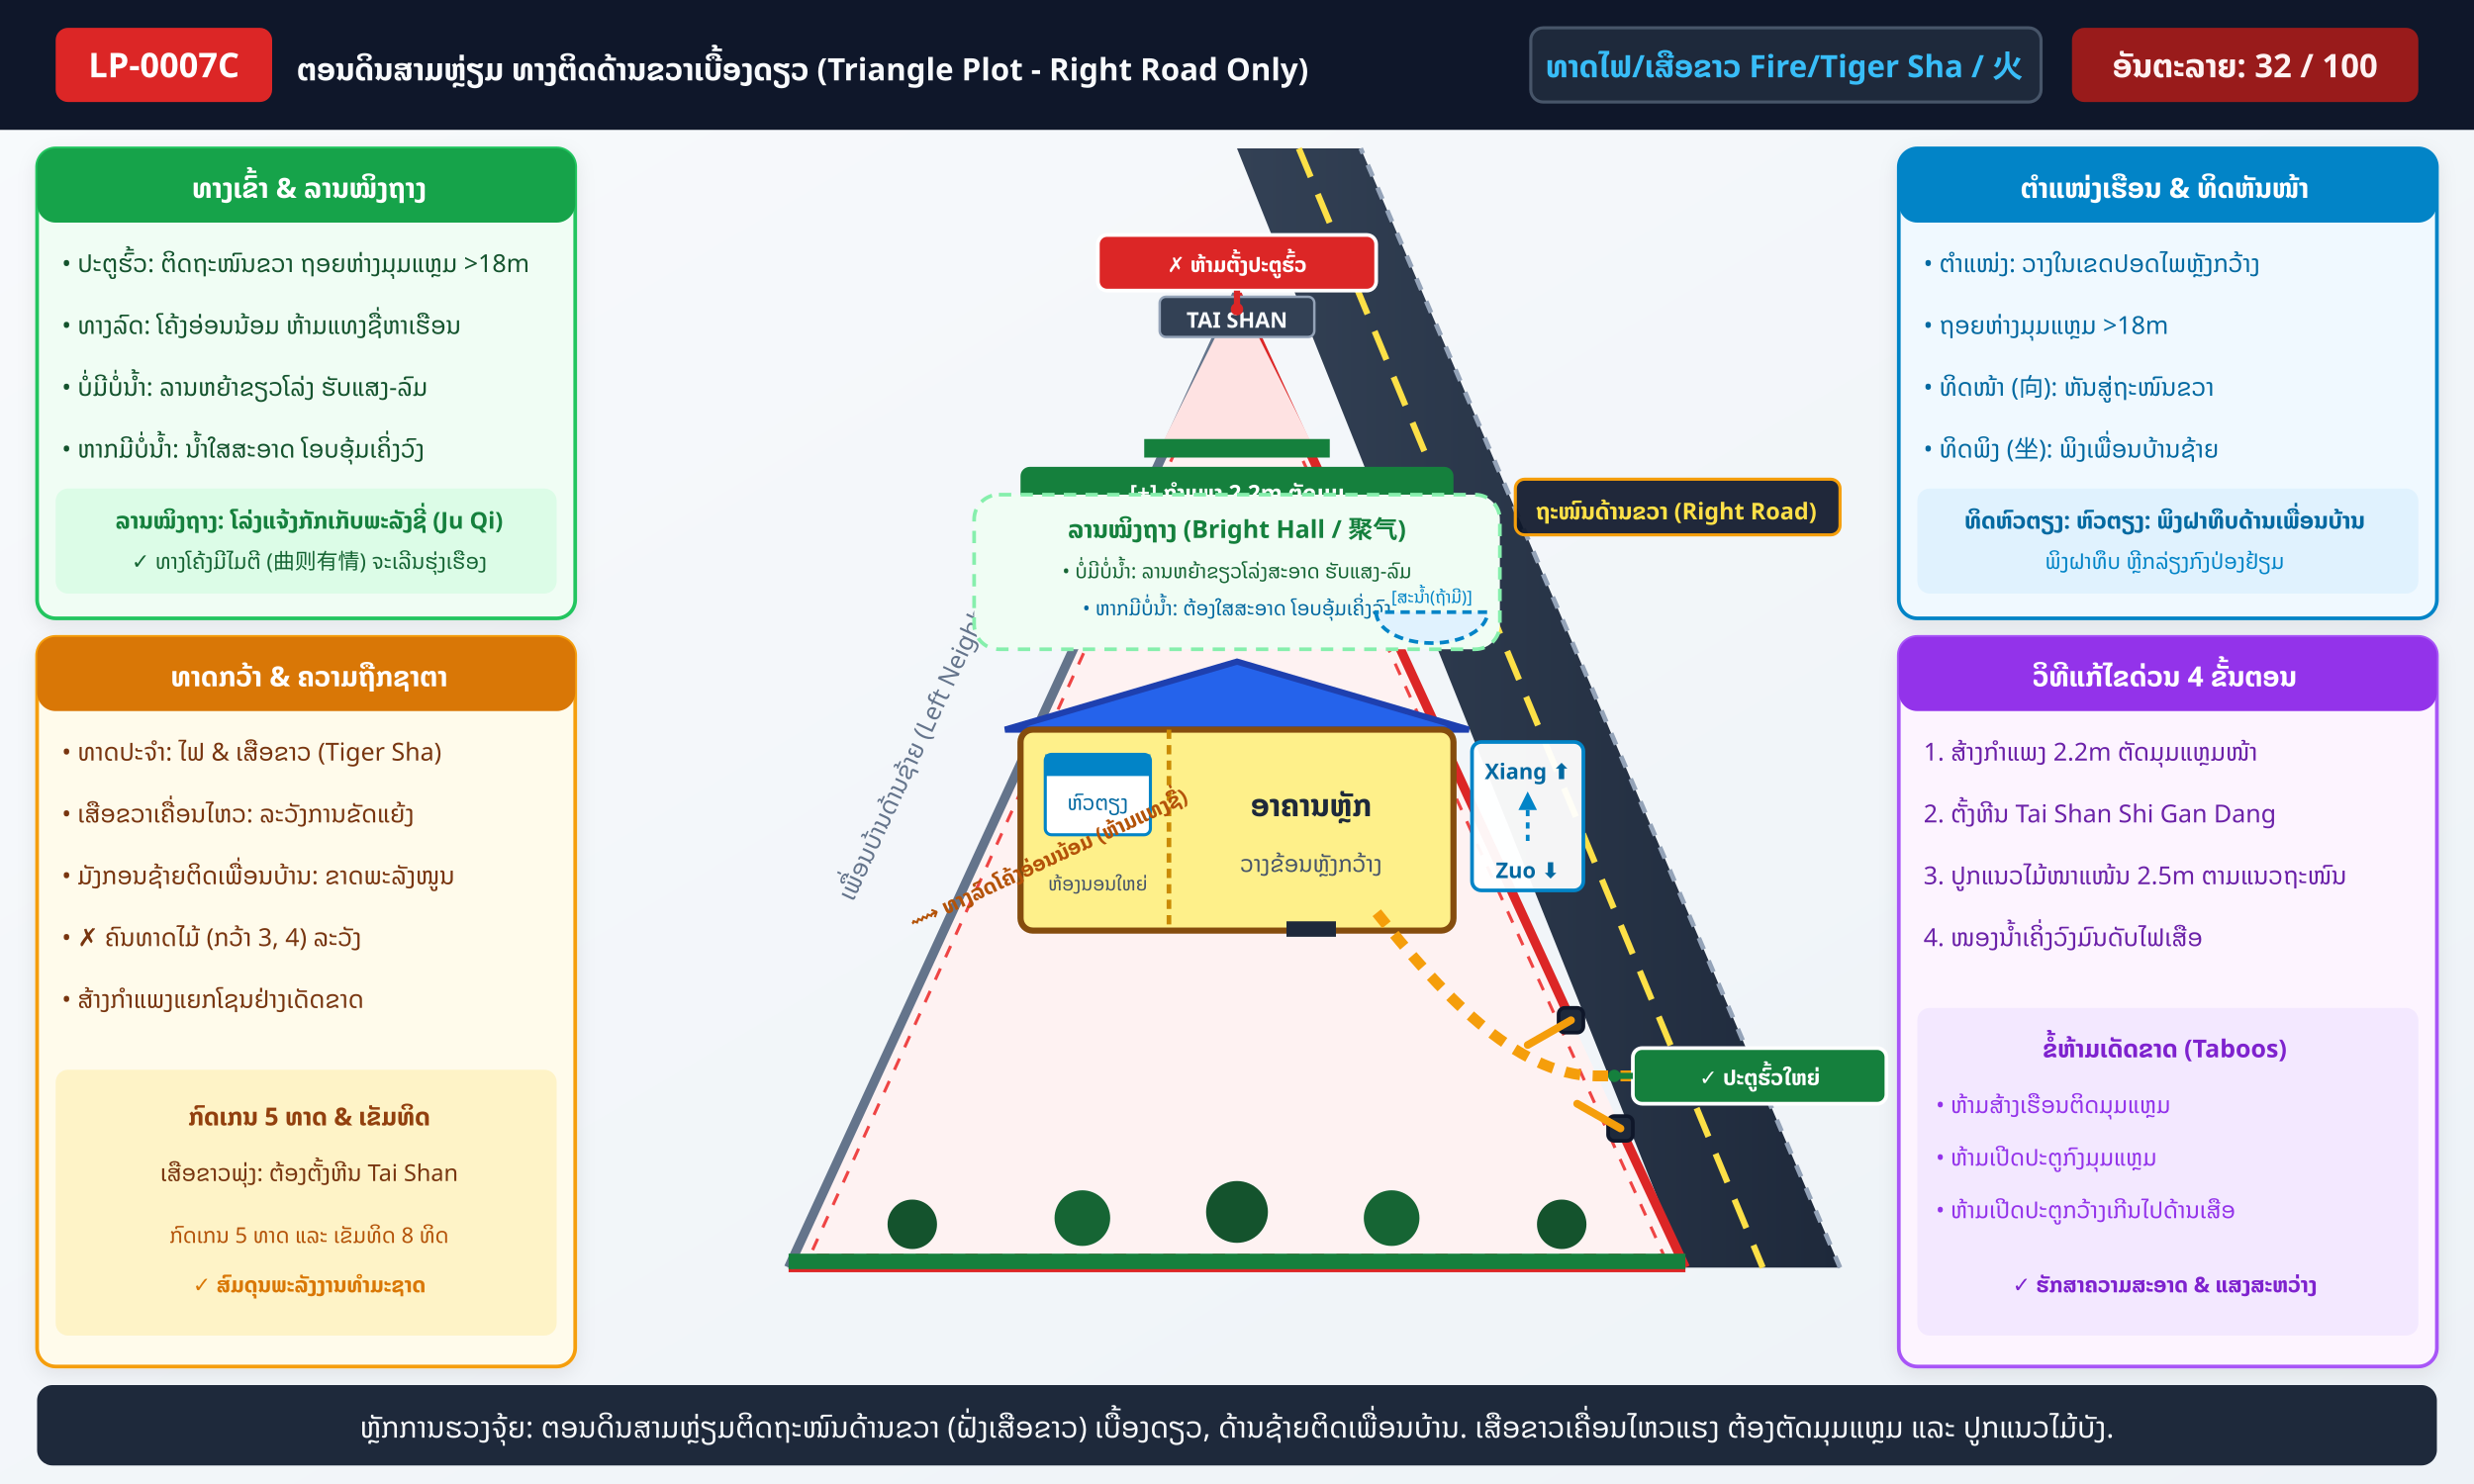
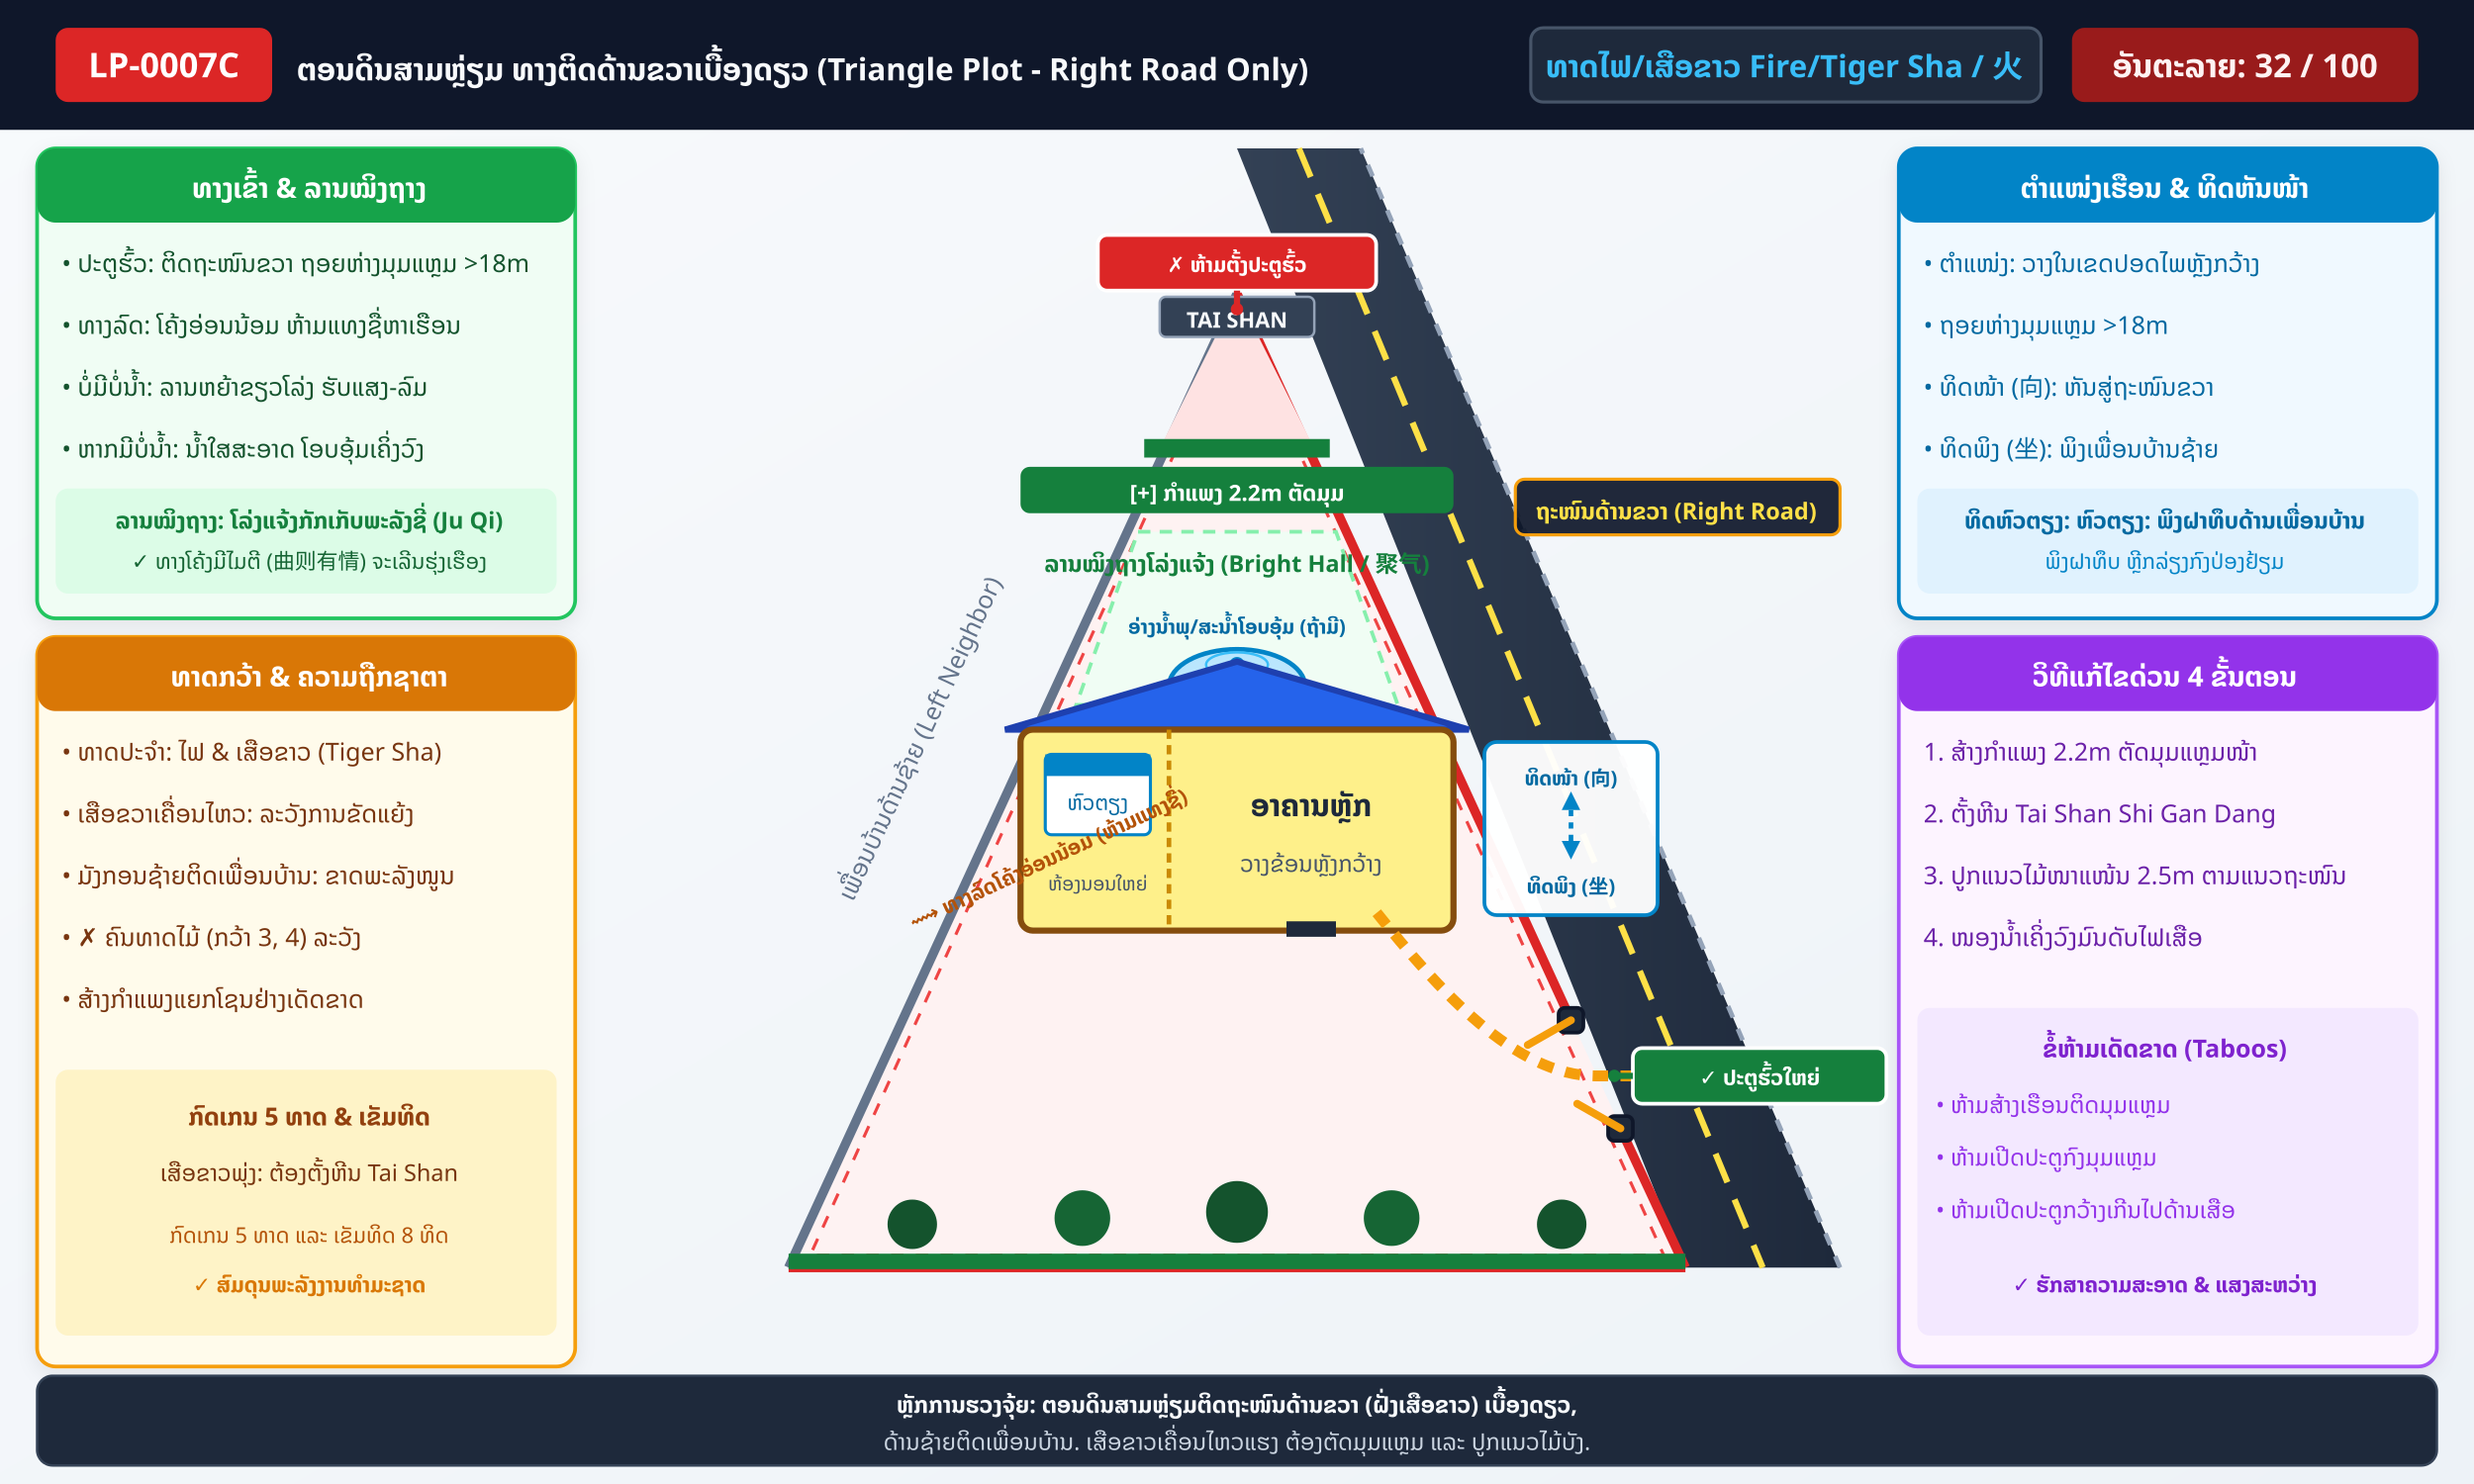
<svg xmlns="http://www.w3.org/2000/svg" viewBox="0 0 800 480" width="800" height="480">
  <defs>
    <linearGradient id="bgGrad" x1="0%" y1="0%" x2="100%" y2="100%">
      <stop offset="0%" stop-color="#F8FAFC" />
      <stop offset="100%" stop-color="#EDF2F7" />
    </linearGradient>
    <linearGradient id="roadGrad" x1="0%" y1="0%" x2="100%" y2="0%">
      <stop offset="0%" stop-color="#334155" />
      <stop offset="100%" stop-color="#1E293B" />
    </linearGradient>
    <filter id="shadow" x="-5%" y="-5%" width="110%" height="110%">
      <feDropShadow dx="0" dy="2" stdDeviation="3" flood-opacity="0.08" />
    </filter>
  </defs>
  <rect width="800" height="480" fill="url(#bgGrad)" />
  <rect x="0" y="0" width="800" height="42" fill="#0F172A" />
  <rect x="18" y="9" width="70" height="24" rx="4" fill="#DC2626" />
  <text x="53" y="25" font-family="'Segoe UI', sans-serif" font-weight="bold" font-size="11" fill="#FFFFFF" text-anchor="middle">LP-0007C</text>
  <text x="96" y="26" font-family="'Noto Sans Lao', 'Segoe UI', sans-serif" font-weight="bold" font-size="10" fill="#F8FAFC">ຕອນດິນສາມຫຼ່ຽມ ທາງຕິດດ້ານຂວາເບື້ອງດຽວ (Triangle Plot - Right Road Only)</text>
  <rect x="495" y="9" width="165" height="24" rx="4" fill="#1E293B" stroke="#475569" stroke-width="1" />
  <text x="577" y="25" font-family="'Noto Sans Lao', 'Segoe UI', sans-serif" font-weight="bold" font-size="10" fill="#38BDF8" text-anchor="middle">ທາດໄຟ/ເສືອຂາວ Fire/Tiger Sha / 火</text>
  <rect x="670" y="9" width="112" height="24" rx="4" fill="#991B1B" />
  <text x="726" y="25" font-family="'Noto Sans Lao', 'Segoe UI', sans-serif" font-weight="bold" font-size="10.5" fill="#FEF2F2" text-anchor="middle">ອັນຕະລາຍ: 32 / 100</text>
  <rect x="12" y="48" width="174" height="152" rx="6" fill="#F0FDF4" stroke="#22C55E" stroke-width="1.2" filter="url(#shadow)" />
  <rect x="12" y="48" width="174" height="24" rx="6" fill="#16A34A" />
  <text x="100" y="64" font-family="'Noto Sans Lao', 'Segoe UI', sans-serif" font-weight="bold" font-size="9" fill="#FFFFFF" text-anchor="middle">ທາງເຂົ້າ &amp; ລານໝິງຖາງ</text>
  <text x="20" y="88" font-family="'Noto Sans Lao', 'Segoe UI', sans-serif" font-size="8" fill="#14532D">• ປະຕູຮົ້ວ: ຕິດຖະໜົນຂວາ ຖອຍຫ່າງມຸມແຫຼມ &gt;18m</text>
  <text x="20" y="108" font-family="'Noto Sans Lao', 'Segoe UI', sans-serif" font-size="8" fill="#14532D">• ທາງລົດ: ໂຄ້ງອ່ອນນ້ອມ ຫ້າມແທງຊື່ຫາເຮືອນ</text>
  <text x="20" y="128" font-family="'Noto Sans Lao', 'Segoe UI', sans-serif" font-size="8" fill="#14532D">• ບໍ່ມີບໍ່ນ້ຳ: ລານຫຍ້າຂຽວໂລ່ງ ຮັບແສງ-ລົມ</text>
  <text x="20" y="148" font-family="'Noto Sans Lao', 'Segoe UI', sans-serif" font-size="8" fill="#14532D">• ຫາກມີບໍ່ນ້ຳ: ນ້ຳໃສສະອາດ ໂອບອຸ້ມເຄິ່ງວົງ</text>
  <rect x="18" y="158" width="162" height="34" rx="4" fill="#DCFCE7" />
  <text x="100" y="171" font-family="'Noto Sans Lao', 'Segoe UI', sans-serif" font-weight="bold" font-size="7.5" fill="#15803D" text-anchor="middle">ລານໝິງຖາງ: ໂລ່ງແຈ້ງກັກເກັບພະລັງຊີ່ (Ju Qi)</text>
  <text x="100" y="184" font-family="'Noto Sans Lao', 'Segoe UI', sans-serif" font-size="7" fill="#166534" text-anchor="middle">✓ ທາງໂຄ້ງມີໄມຕີ (曲则有情) ຈະເລີນຮຸ່ງເຮືອງ</text>
  <rect x="12" y="206" width="174" height="236" rx="6" fill="#FFFBEB" stroke="#F59E0B" stroke-width="1.2" filter="url(#shadow)" />
  <rect x="12" y="206" width="174" height="24" rx="6" fill="#D97706" />
  <text x="100" y="222" font-family="'Noto Sans Lao', 'Segoe UI', sans-serif" font-weight="bold" font-size="9" fill="#FFFFFF" text-anchor="middle">ທາດກວ້າ &amp; ຄວາມຖືກຊາຕາ</text>
  <text x="20" y="246" font-family="'Noto Sans Lao', 'Segoe UI', sans-serif" font-size="8" fill="#78350F">• ທາດປະຈຳ: ໄຟ &amp; ເສືອຂາວ (Tiger Sha)</text>
  <text x="20" y="266" font-family="'Noto Sans Lao', 'Segoe UI', sans-serif" font-size="8" fill="#78350F">• ເສືອຂວາເຄື່ອນໄຫວ: ລະວັງການຂັດແຍ້ງ</text>
  <text x="20" y="286" font-family="'Noto Sans Lao', 'Segoe UI', sans-serif" font-size="8" fill="#78350F">• ມັງກອນຊ້າຍຕິດເພື່ອນບ້ານ: ຂາດພະລັງໜູນ</text>
  <text x="20" y="306" font-family="'Noto Sans Lao', 'Segoe UI', sans-serif" font-size="8" fill="#78350F">• ✗ ຄົນທາດໄມ້ (ກວ້າ 3, 4) ລະວັງ</text>
  <text x="20" y="326" font-family="'Noto Sans Lao', 'Segoe UI', sans-serif" font-size="8" fill="#78350F">• ສ້າງກຳແພງແຍກໂຊນຢ່າງເດັດຂາດ</text>
  <rect x="18" y="346" width="162" height="86" rx="4" fill="#FEF3C7" />
  <text x="100" y="364" font-family="'Noto Sans Lao', 'Segoe UI', sans-serif" font-weight="bold" font-size="8" fill="#92400E" text-anchor="middle">ກົດເກນ 5 ທາດ &amp; ເຂັມທິດ</text>
  <text x="100" y="382" font-family="'Noto Sans Lao', 'Segoe UI', sans-serif" font-size="7.5" fill="#78350F" text-anchor="middle">ເສືອຂາວພຸ່ງ: ຕ້ອງຕັ້ງຫີນ Tai Shan</text>
  <text x="100" y="402" font-family="'Noto Sans Lao', 'Segoe UI', sans-serif" font-size="7" fill="#B45309" text-anchor="middle">ກົດເກນ 5 ທາດ ແລະ ເຂັມທິດ 8 ທິດ</text>
  <text x="100" y="418" font-family="'Noto Sans Lao', 'Segoe UI', sans-serif" font-weight="bold" font-size="7" fill="#D97706" text-anchor="middle">✓ ສົມດຸນພະລັງງານທຳມະຊາດ</text>
  <rect x="614" y="48" width="174" height="152" rx="6" fill="#F0F9FF" stroke="#0284C7" stroke-width="1.2" filter="url(#shadow)" />
  <rect x="614" y="48" width="174" height="24" rx="6" fill="#0284C7" />
  <text x="700" y="64" font-family="'Noto Sans Lao', 'Segoe UI', sans-serif" font-weight="bold" font-size="9" fill="#FFFFFF" text-anchor="middle">ຕຳແໜ່ງເຮືອນ &amp; ທິດຫັນໜ້າ</text>
  <text x="622" y="88" font-family="'Noto Sans Lao', 'Segoe UI', sans-serif" font-size="8" fill="#0369A1">• ຕຳແໜ່ງ: ວາງໃນເຂດປອດໄພຫຼັງກວ້າງ</text>
  <text x="622" y="108" font-family="'Noto Sans Lao', 'Segoe UI', sans-serif" font-size="8" fill="#0369A1">• ຖອຍຫ່າງມຸມແຫຼມ &gt;18m</text>
  <text x="622" y="128" font-family="'Noto Sans Lao', 'Segoe UI', sans-serif" font-size="8" fill="#0369A1">• ທິດໜ້າ (向): ຫັນສູ່ຖະໜົນຂວາ</text>
  <text x="622" y="148" font-family="'Noto Sans Lao', 'Segoe UI', sans-serif" font-size="8" fill="#0369A1">• ທິດພິງ (坐): ພິງເພື່ອນບ້ານຊ້າຍ</text>
  <rect x="620" y="158" width="162" height="34" rx="4" fill="#E0F2FE" />
  <text x="700" y="171" font-family="'Noto Sans Lao', 'Segoe UI', sans-serif" font-weight="bold" font-size="7.5" fill="#0369A1" text-anchor="middle">ທິດຫົວຕຽງ: ຫົວຕຽງ: ພິງຝາທຶບດ້ານເພື່ອນບ້ານ</text>
  <text x="700" y="184" font-family="'Noto Sans Lao', 'Segoe UI', sans-serif" font-size="7" fill="#0284C7" text-anchor="middle">ພິງຝາທຶບ ຫຼີກລ່ຽງກົງປ່ອງຢ້ຽມ</text>
  <rect x="614" y="206" width="174" height="236" rx="6" fill="#FDF4FF" stroke="#A855F7" stroke-width="1.2" filter="url(#shadow)" />
  <rect x="614" y="206" width="174" height="24" rx="6" fill="#9333EA" />
  <text x="700" y="222" font-family="'Noto Sans Lao', 'Segoe UI', sans-serif" font-weight="bold" font-size="9" fill="#FFFFFF" text-anchor="middle">ວິທີແກ້ໄຂດ່ວນ 4 ຂັ້ນຕອນ</text>
  <text x="622" y="246" font-family="'Noto Sans Lao', 'Segoe UI', sans-serif" font-size="8" fill="#6B21A8">1. ສ້າງກຳແພງ 2.2m ຕັດມຸມແຫຼມໜ້າ</text>
  <text x="622" y="266" font-family="'Noto Sans Lao', 'Segoe UI', sans-serif" font-size="8" fill="#6B21A8">2. ຕັ້ງຫີນ Tai Shan Shi Gan Dang</text>
  <text x="622" y="286" font-family="'Noto Sans Lao', 'Segoe UI', sans-serif" font-size="8" fill="#6B21A8">3. ປູກແນວໄມ້ໜາແໜ້ນ 2.5m ຕາມແນວຖະໜົນ</text>
  <text x="622" y="306" font-family="'Noto Sans Lao', 'Segoe UI', sans-serif" font-size="8" fill="#6B21A8">4. ໜອງນ້ຳເຄິ່ງວົງມົນດັບໄຟເສືອ</text>
  <rect x="620" y="326" width="162" height="106" rx="4" fill="#F3E8FF" />
  <text x="700" y="342" font-family="'Noto Sans Lao', 'Segoe UI', sans-serif" font-weight="bold" font-size="8" fill="#7E22CE" text-anchor="middle">ຂໍ້ຫ້າມເດັດຂາດ (Taboos)</text>
  <text x="626" y="360" font-family="'Noto Sans Lao', 'Segoe UI', sans-serif" font-size="7.5" fill="#9333EA">• ຫ້າມສ້າງເຮືອນຕິດມຸມແຫຼມ</text>
  <text x="626" y="377" font-family="'Noto Sans Lao', 'Segoe UI', sans-serif" font-size="7.5" fill="#9333EA">• ຫ້າມເປີດປະຕູກົງມຸມແຫຼມ</text>
  <text x="626" y="394" font-family="'Noto Sans Lao', 'Segoe UI', sans-serif" font-size="7.5" fill="#9333EA">• ຫ້າມເປີດປະຕູກວ້າງເກີນໄປດ້ານເສືອ</text>
  <text x="700" y="418" font-family="'Noto Sans Lao', 'Segoe UI', sans-serif" font-weight="bold" font-size="7" fill="#7E22CE" text-anchor="middle">✓ ຮັກສາຄວາມສະອາດ &amp; ແສງສະຫວ່າງ</text>
  <g>
    <polygon points="400,48 440,48 595,410 545,410" fill="url(#roadGrad)" />
    <line x1="420" y1="48" x2="570" y2="410" stroke="#FDE047" stroke-width="2" stroke-dasharray="10,6" />
    <line x1="595" y1="410" x2="440" y2="48" stroke="#94A3B8" stroke-width="1.5" stroke-dasharray="4,4" />
    <rect x="490" y="155" width="105" height="18" rx="3" fill="#0F172A" fill-opacity="0.92" stroke="#F59E0B" stroke-width="1" />
    <text x="542" y="168" font-family="'Noto Sans Lao', 'Segoe UI', sans-serif" font-weight="bold" font-size="7.5" fill="#FDE047" text-anchor="middle">ຖະໜົນດ້ານຂວາ (Right Road)</text>
    <line x1="400" y1="95" x2="255" y2="410" stroke="#64748B" stroke-width="2.5" stroke-dasharray="8,5" />
    <text x="300" y="240" font-family="'Noto Sans Lao', 'Segoe UI', sans-serif" font-size="8" fill="#64748B" text-anchor="middle" transform="rotate(-65 300 240)">ເພື່ອນບ້ານດ້ານຊ້າຍ (Left Neighbor)</text>
    <polygon points="400,95 255,410 545,410" fill="#FEF2F2" />
    <polygon points="400,102 262,406 538,406" fill="none" stroke="#EF4444" stroke-width="1" stroke-dasharray="4,4" />
    <line x1="255" y1="410" x2="545" y2="410" stroke="#DC2626" stroke-width="3" />
    <line x1="255" y1="410" x2="400" y2="95" stroke="#64748B" stroke-width="3" />
    <line x1="400" y1="95" x2="508" y2="330" stroke="#DC2626" stroke-width="3" />
    <line x1="524" y1="365" x2="545" y2="410" stroke="#DC2626" stroke-width="3" />
    <rect x="504" y="326" width="8" height="8" rx="2" fill="#1E293B" stroke="#0F172A" stroke-width="1.2" />
    <rect x="520" y="361" width="8" height="8" rx="2" fill="#1E293B" stroke="#0F172A" stroke-width="1.2" />
    <line x1="508" y1="330" x2="494" y2="338" stroke="#F59E0B" stroke-width="2.5" stroke-linecap="round" />
    <line x1="524" y1="365" x2="510" y2="357" stroke="#F59E0B" stroke-width="2.5" stroke-linecap="round" />
    <polygon points="400,95 375,145 425,145" fill="#FEE2E2" />
    <rect x="375" y="96" width="50" height="13" rx="2" fill="#334155" stroke="#94A3B8" stroke-width="0.8" />
    <text x="400" y="106" font-family="'Segoe UI', sans-serif" font-weight="bold" font-size="7" fill="#F8FAFC" text-anchor="middle">TAI SHAN</text>
    <line x1="370" y1="145" x2="430" y2="145" stroke="#15803D" stroke-width="6" />
    <rect x="330" y="151" width="140" height="15" rx="3" fill="#15803D" />
    <text x="400" y="162" font-family="'Noto Sans Lao', 'Segoe UI', sans-serif" font-weight="bold" font-size="7.2" fill="#FFFFFF" text-anchor="middle">[+] ກຳແພງ 2.2m ຕັດມຸມ</text>
-     <rect x="315" y="160" width="170" height="50" rx="8" fill="#F0FDF4" stroke="#86EFAC" stroke-width="1.2" stroke-dasharray="4,3" />
-     <text x="400" y="174" font-family="'Noto Sans Lao', 'Segoe UI', sans-serif" font-weight="bold" font-size="8" fill="#15803D" text-anchor="middle">ລານໝິງຖາງ (Bright Hall / 聚气)</text>
-     <text x="400" y="187" font-family="'Noto Sans Lao', 'Segoe UI', sans-serif" font-size="6.5" fill="#166534" text-anchor="middle">• ບໍ່ມີບໍ່ນ້ຳ: ລານຫຍ້າຂຽວໂລ່ງສະອາດ ຮັບແສງ-ລົມ</text>
-     <text x="400" y="199" font-family="'Noto Sans Lao', 'Segoe UI', sans-serif" font-size="6.5" fill="#0369A1" text-anchor="middle">• ຫາກມີບໍ່ນ້ຳ: ຕ້ອງໃສສະອາດ ໂອບອຸ້ມເຄິ່ງວົງ</text>
-     <path d="M 445 198 A 18 10 0 0 0 481 198 Z" fill="#E0F2FE" stroke="#0284C7" stroke-width="1.2" stroke-dasharray="3,2" />
-     <text x="463" y="195" font-family="'Noto Sans Lao', 'Segoe UI', sans-serif" font-size="5.5" fill="#0284C7" text-anchor="middle">[ສະນ້ຳ(ຖ້າມີ)]</text>
+     <polygon points="368,172 432,172 452,228 348,228" fill="#F0FDF4" stroke="#86EFAC" stroke-width="1.2" stroke-dasharray="4,3" />
+     <text x="400" y="185" font-family="'Noto Sans Lao', 'Segoe UI', sans-serif" font-weight="bold" font-size="7.5" fill="#15803D" text-anchor="middle">ລານໝິງຖາງໂລ່ງແຈ້ງ (Bright Hall / 聚气)</text>
+     <path d="M 378 222 A 22 12 0 0 1 422 222 Z" fill="#BAE6FD" stroke="#0284C7" stroke-width="1.5" />
+     <circle cx="400" cy="215" r="2.5" fill="#0284C7" />
+     <ellipse cx="400" cy="215" rx="10" ry="4" fill="none" stroke="#38BDF8" stroke-width="0.8" />
+     <text x="400" y="205" font-family="'Noto Sans Lao', 'Segoe UI', sans-serif" font-weight="bold" font-size="6.5" fill="#0369A1" text-anchor="middle">ອ່າງນ້ຳພຸ/ສະນ້ຳໂອບອຸ້ມ (ຖ້າມີ)</text>
    <polygon points="325,236 400,214 475,236" fill="#2563EB" stroke="#1E40AF" stroke-width="2" />
    <rect x="330" y="236" width="140" height="65" fill="#FEF08A" stroke="#854D0E" stroke-width="2" rx="4" />
    <line x1="378" y1="236" x2="378" y2="301" stroke="#CA8A04" stroke-width="1.5" stroke-dasharray="3,2" />
    <rect x="338" y="244" width="34" height="26" rx="2" fill="#FFFFFF" stroke="#0284C7" stroke-width="1" />
    <rect x="338" y="244" width="34" height="7" fill="#0284C7" />
    <text x="355" y="262" font-family="'Noto Sans Lao', 'Segoe UI', sans-serif" font-size="6.8" fill="#0369A1" text-anchor="middle">ຫົວຕຽງ</text>
    <text x="355" y="288" font-family="'Noto Sans Lao', 'Segoe UI', sans-serif" font-size="6.2" fill="#475569" text-anchor="middle">ຫ້ອງນອນໃຫຍ່</text>
    <text x="424" y="264" font-family="'Noto Sans Lao', 'Segoe UI', sans-serif" font-weight="bold" font-size="10" fill="#1E293B" text-anchor="middle">ອາຄານຫຼັກ</text>
    <text x="424" y="282" font-family="'Noto Sans Lao', 'Segoe UI', sans-serif" font-size="7.5" fill="#475569" text-anchor="middle">ວາງຂ້ອນຫຼັງກວ້າງ</text>
    <rect x="416" y="298" width="16" height="5" fill="#1E293B" />
-     <g transform="translate(476, 240)">
-       <rect x="0" y="0" width="36" height="48" rx="3" fill="#FFFFFF" fill-opacity="0.95" stroke="#0284C7" stroke-width="1.2" />
-       <text x="18" y="12" font-family="'Segoe UI', 'Noto Sans Lao', sans-serif" font-weight="bold" font-size="7" fill="#0369A1" text-anchor="middle">Xiang ⬆</text>
-       <polygon points="18,16 15,22 21,22" fill="#0284C7" />
-       <line x1="18" y1="22" x2="18" y2="34" stroke="#0284C7" stroke-width="1.2" stroke-dasharray="2,2" />
-       <text x="18" y="44" font-family="'Segoe UI', 'Noto Sans Lao', sans-serif" font-weight="bold" font-size="7" fill="#0369A1" text-anchor="middle">Zuo ⬇</text>
+     <g transform="translate(480, 240)">
+       <rect x="0" y="0" width="56" height="56" rx="4" fill="#FFFFFF" fill-opacity="0.96" stroke="#0284C7" stroke-width="1.2" />
+       <text x="28" y="14" font-family="'Noto Sans Lao', 'Segoe UI', sans-serif" font-weight="bold" font-size="6.5" fill="#0369A1" text-anchor="middle">ທິດໜ້າ (向)</text>
+       <line x1="28" y1="18" x2="28" y2="34" stroke="#0284C7" stroke-width="1.5" stroke-dasharray="2,2" />
+       <polygon points="28,16 25,22 31,22" fill="#0284C7" />
+       <polygon points="28,38 25,32 31,32" fill="#0284C7" />
+       <text x="28" y="49" font-family="'Noto Sans Lao', 'Segoe UI', sans-serif" font-weight="bold" font-size="6.5" fill="#0369A1" text-anchor="middle">ທິດພິງ (坐)</text>
    </g>
    <path d="M 565 348 L 516 348 C 490 348 465 320 445 295" fill="none" stroke="#F59E0B" stroke-width="3.5" stroke-dasharray="5,4" />
    <text x="340" y="280" font-family="'Noto Sans Lao', 'Segoe UI', sans-serif" font-weight="bold" font-size="6.8" fill="#B45309" text-anchor="middle" transform="rotate(-25 340 280)">⟿ ທາງລົດໂຄ້ງອ່ອນນ້ອມ (ຫ້າມແທງຊື່)</text>
    <g transform="translate(528, 339)">
      <rect x="0" y="0" width="82" height="18" rx="3" fill="#15803D" stroke="#FFFFFF" stroke-width="1.2" />
      <text x="41" y="12" font-family="'Noto Sans Lao', 'Segoe UI', sans-serif" font-weight="bold" font-size="7" fill="#FFFFFF" text-anchor="middle">✓ ປະຕູຮົ້ວໃຫຍ່</text>
      <line x1="0" y1="9" x2="-6" y2="9" stroke="#15803D" stroke-width="2" />
      <circle cx="-6" cy="9" r="2" fill="#15803D" />
    </g>
    <g transform="translate(355, 76)">
      <rect x="0" y="0" width="90" height="18" rx="3" fill="#DC2626" stroke="#FFFFFF" stroke-width="1.2" />
      <text x="45" y="12" font-family="'Noto Sans Lao', 'Segoe UI', sans-serif" font-weight="bold" font-size="6.8" fill="#FFFFFF" text-anchor="middle">✗ ຫ້າມຕັ້ງປະຕູຮົ້ວ</text>
      <line x1="45" y1="18" x2="45" y2="24" stroke="#DC2626" stroke-width="2" />
      <circle cx="45" cy="24" r="2" fill="#DC2626" />
    </g>
    <line x1="255" y1="408" x2="545" y2="408" stroke="#15803D" stroke-width="5" />
    <circle cx="295" cy="396" r="8" fill="#14532D" />
    <circle cx="350" cy="394" r="9" fill="#166534" />
    <circle cx="400" cy="392" r="10" fill="#14532D" />
    <circle cx="450" cy="394" r="9" fill="#166534" />
    <circle cx="505" cy="396" r="8" fill="#14532D" />
  </g>
-   <rect x="12" y="448" width="776" height="26" rx="5" fill="#1E293B" />
-   <text x="400" y="465" font-family="'Noto Sans Lao', 'Segoe UI', sans-serif" font-size="9.5" fill="#F8FAFC" text-anchor="middle">ຫຼັກການຮວງຈຸ້ຍ: ຕອນດິນສາມຫຼ່ຽມຕິດຖະໜົນດ້ານຂວາ (ຝັ່ງເສືອຂາວ) ເບື້ອງດຽວ, ດ້ານຊ້າຍຕິດເພື່ອນບ້ານ. ເສືອຂາວເຄື່ອນໄຫວແຮງ ຕ້ອງຕັດມຸມແຫຼມ ແລະ ປູກແນວໄມ້ບັງ.</text>
+   <rect x="12" y="445" width="776" height="29" rx="5" fill="#1E293B" stroke="#334155" stroke-width="0.8" />
+   <text x="400" y="457" font-family="'Noto Sans Lao', 'Segoe UI', sans-serif" font-weight="bold" font-size="7.5" fill="#F8FAFC" text-anchor="middle">ຫຼັກການຮວງຈຸ້ຍ: ຕອນດິນສາມຫຼ່ຽມຕິດຖະໜົນດ້ານຂວາ (ຝັ່ງເສືອຂາວ) ເບື້ອງດຽວ,</text>
+   <text x="400" y="469" font-family="'Noto Sans Lao', 'Segoe UI', sans-serif" font-size="7.5" fill="#CBD5E1" text-anchor="middle">ດ້ານຊ້າຍຕິດເພື່ອນບ້ານ. ເສືອຂາວເຄື່ອນໄຫວແຮງ ຕ້ອງຕັດມຸມແຫຼມ ແລະ ປູກແນວໄມ້ບັງ.</text>
</svg>
